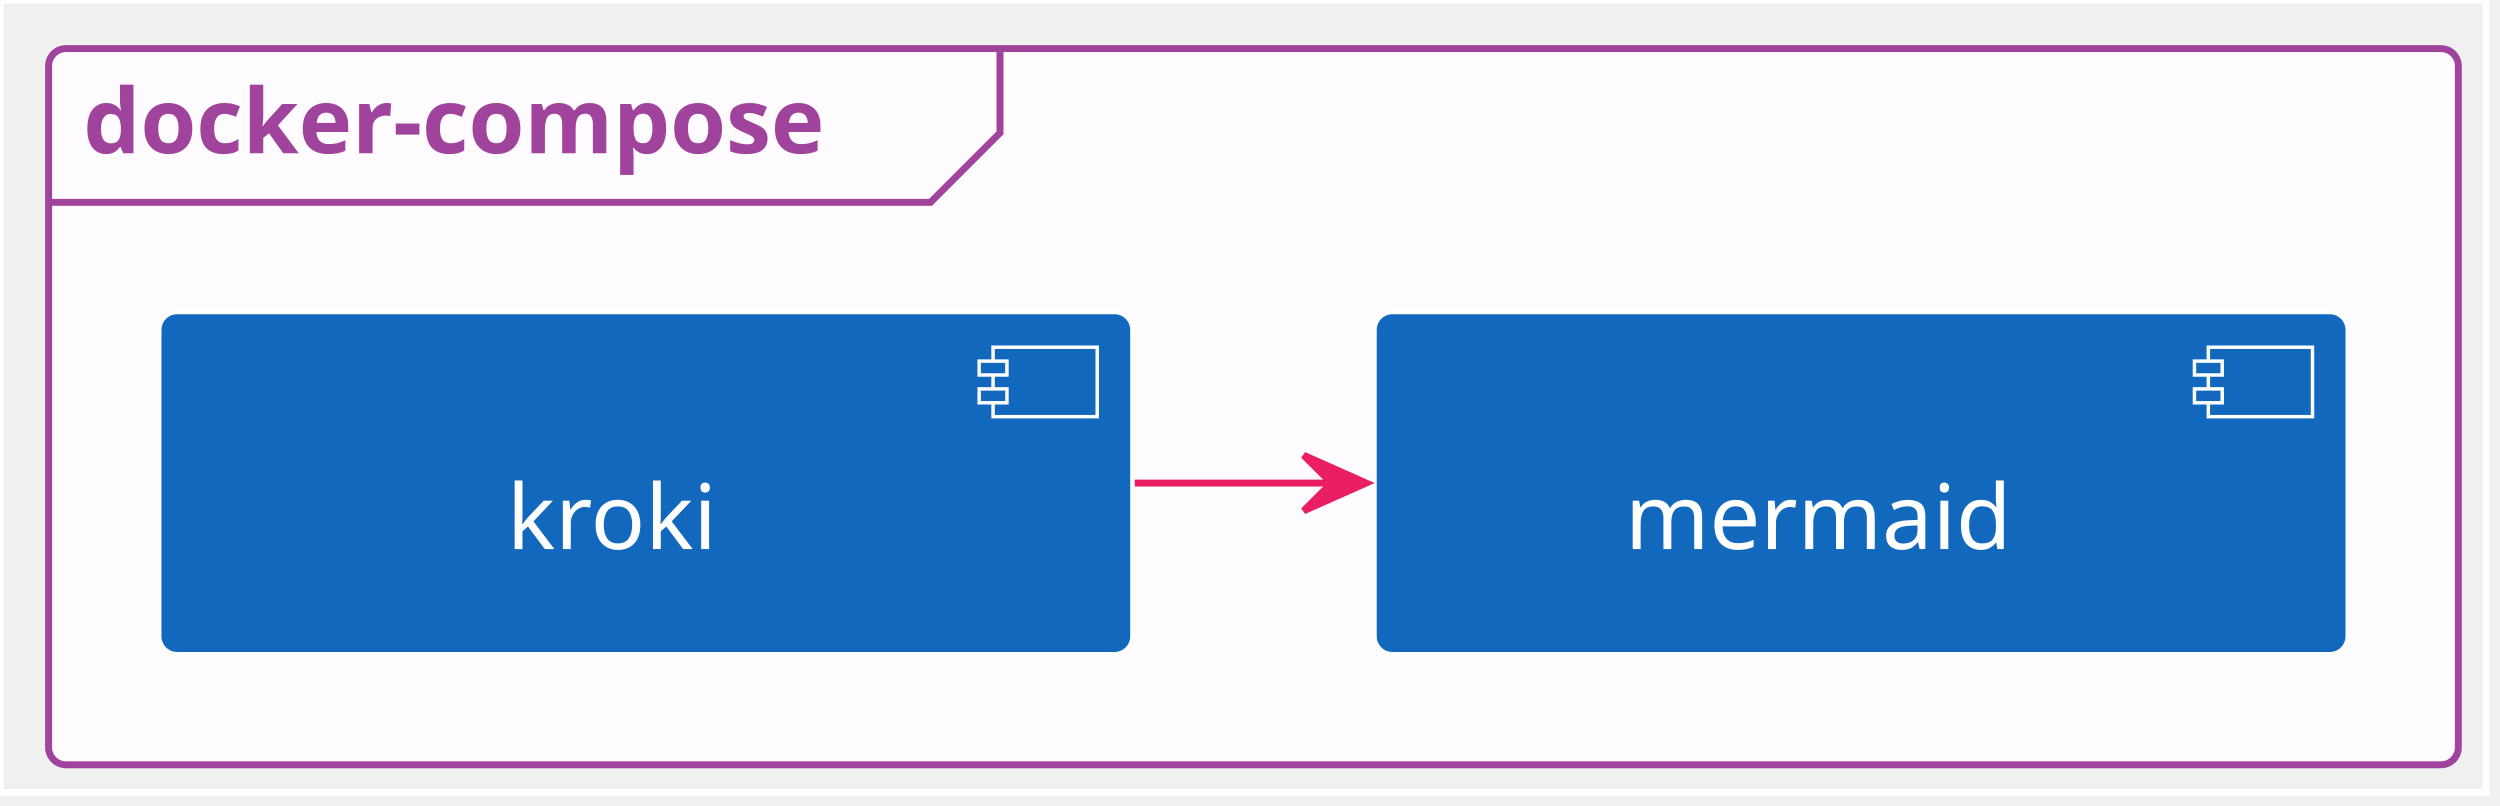
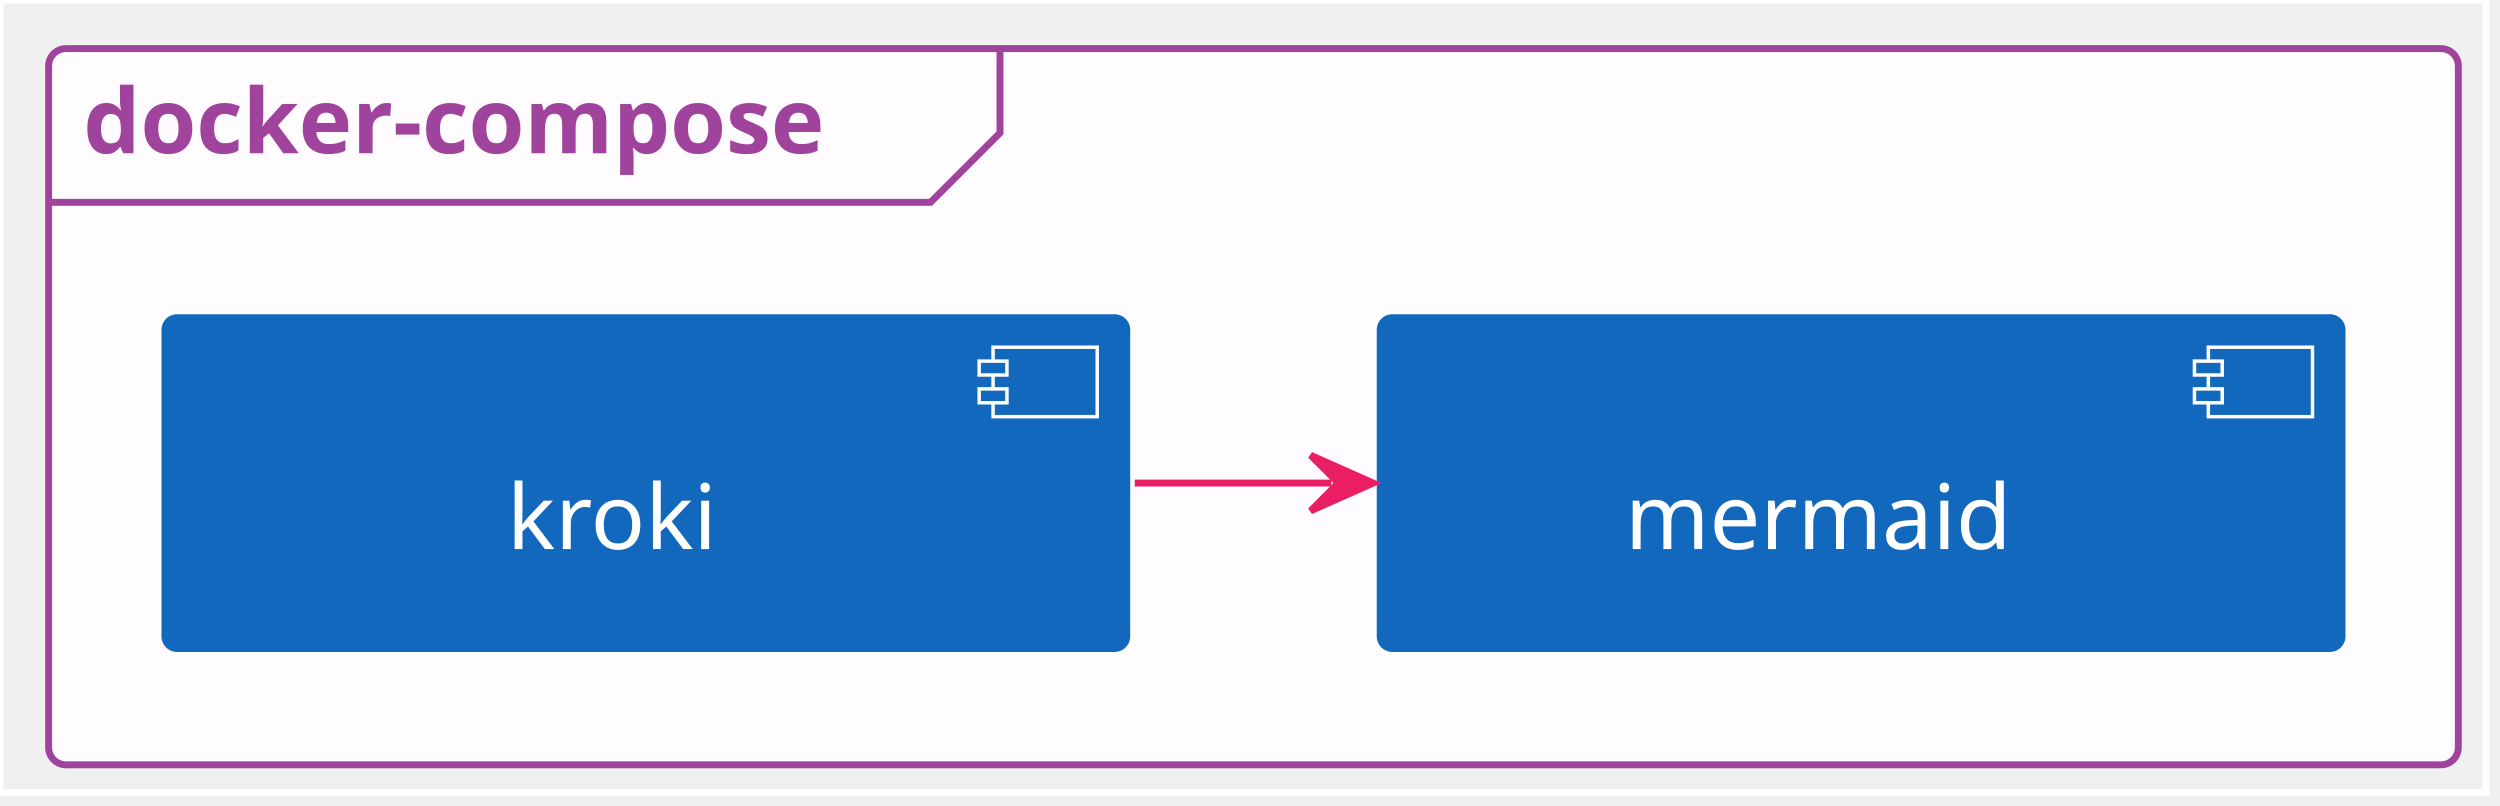
<svg xmlns="http://www.w3.org/2000/svg" contentStyleType="text/css" height="116px" preserveAspectRatio="none" style="width:360px;height:116px;" version="1.1" viewBox="0 0 360 116" width="360px" zoomAndPan="magnify">
  <defs />
  <g>
    <rect fill="none" height="114.13" style="stroke:#FFFFFF;stroke-width:1.0;" width="358" x="0" y="0" />
    <g id="cluster_docker-compose">
      <rect fill="#FFFCFF" height="103.13" rx="2.5" ry="2.5" style="stroke:#A0439C;stroke-width:1.0;" width="347" x="7" y="7" />
      <path d="M144,7 L144,19.133 L134,29.133 L7,29.133 " fill="none" style="stroke:#A0439C;stroke-width:1.0;" />
      <text fill="#A0439C" font-family="sans-serif" font-size="13" font-weight="bold" lengthAdjust="spacing" textLength="123" x="12" y="22.067">docker-compose</text>
    </g>
    <g id="elem_kroki">
      <rect fill="#1168BD" height="49.133" rx="2.5" ry="2.5" style="stroke:#FFFFFF;stroke-width:0.5;" width="140" x="23" y="45" />
      <rect fill="#1168BD" height="10" style="stroke:#FFFFFF;stroke-width:0.5;" width="15" x="143" y="50" />
      <rect fill="#1168BD" height="2" style="stroke:#FFFFFF;stroke-width:0.5;" width="4" x="141" y="52" />
      <rect fill="#1168BD" height="2" style="stroke:#FFFFFF;stroke-width:0.5;" width="4" x="141" y="56" />
      <text fill="#FFFFFF" font-family="sans-serif" font-size="13" lengthAdjust="spacing" textLength="30" x="73" y="79.067">kroki</text>
    </g>
    <g id="elem_mermaid">
      <rect fill="#1168BD" height="49.133" rx="2.5" ry="2.5" style="stroke:#FFFFFF;stroke-width:0.5;" width="140" x="198" y="45" />
      <rect fill="#1168BD" height="10" style="stroke:#FFFFFF;stroke-width:0.5;" width="15" x="318" y="50" />
      <rect fill="#1168BD" height="2" style="stroke:#FFFFFF;stroke-width:0.5;" width="4" x="316" y="52" />
      <rect fill="#1168BD" height="2" style="stroke:#FFFFFF;stroke-width:0.5;" width="4" x="316" y="56" />
      <text fill="#FFFFFF" font-family="sans-serif" font-size="13" lengthAdjust="spacing" textLength="58" x="234" y="79.067">mermaid</text>
    </g>
    <g id="link_kroki_mermaid">
-       <path d="M163.41,69.56 C172.88,69.56 182.36,69.56 191.83,69.56 " fill="none" id="kroki-to-mermaid" style="stroke:#E91E63;stroke-width:1.0;" />
-       <polygon fill="#E91E63" points="196.73,69.56,187.73,65.56,191.73,69.56,187.73,73.56,196.73,69.56" style="stroke:#E91E63;stroke-width:1.0;" />
+       <path d="M163.41,69.56 C174.85,69.56 180.29,69.56 191.73,69.56 " fill="none" id="kroki-to-mermaid" style="stroke:#E91E63;stroke-width:1.0;" />
+       <polygon fill="#E91E63" points="197.73,69.56,188.73,65.56,192.73,69.56,188.73,73.56,197.73,69.56" style="stroke:#E91E63;stroke-width:1.0;" />
    </g>
  </g>
</svg>
